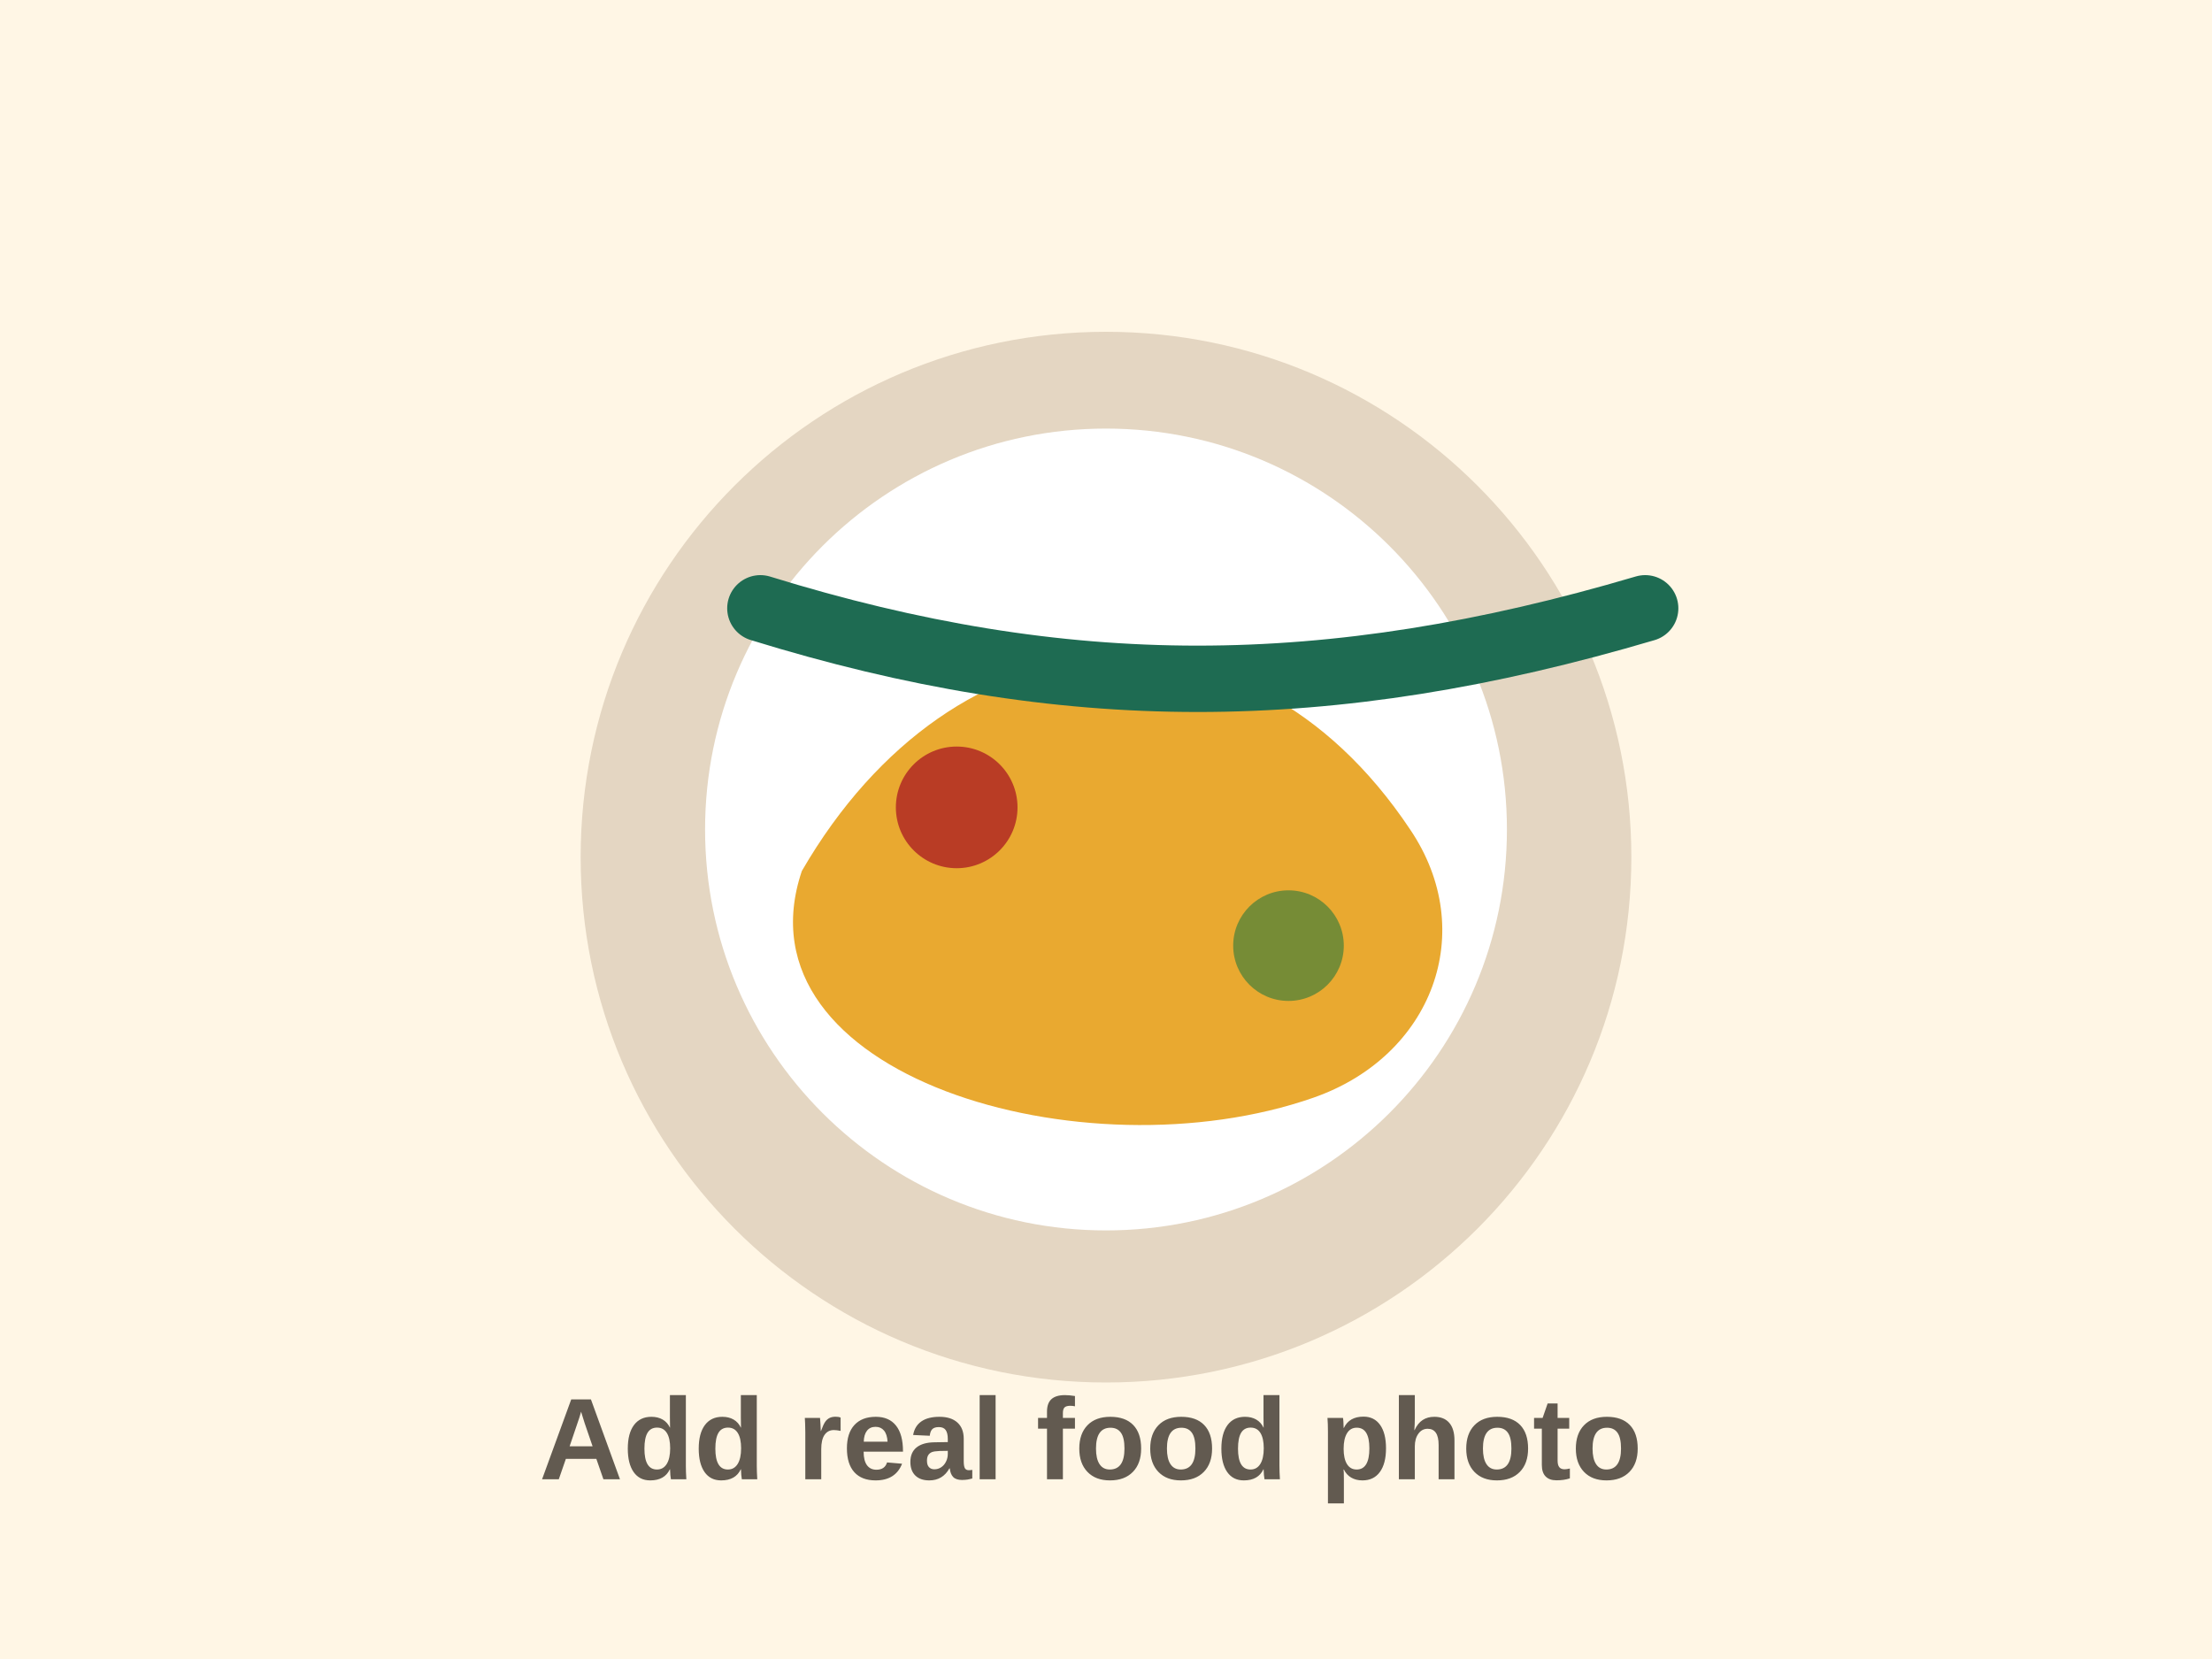
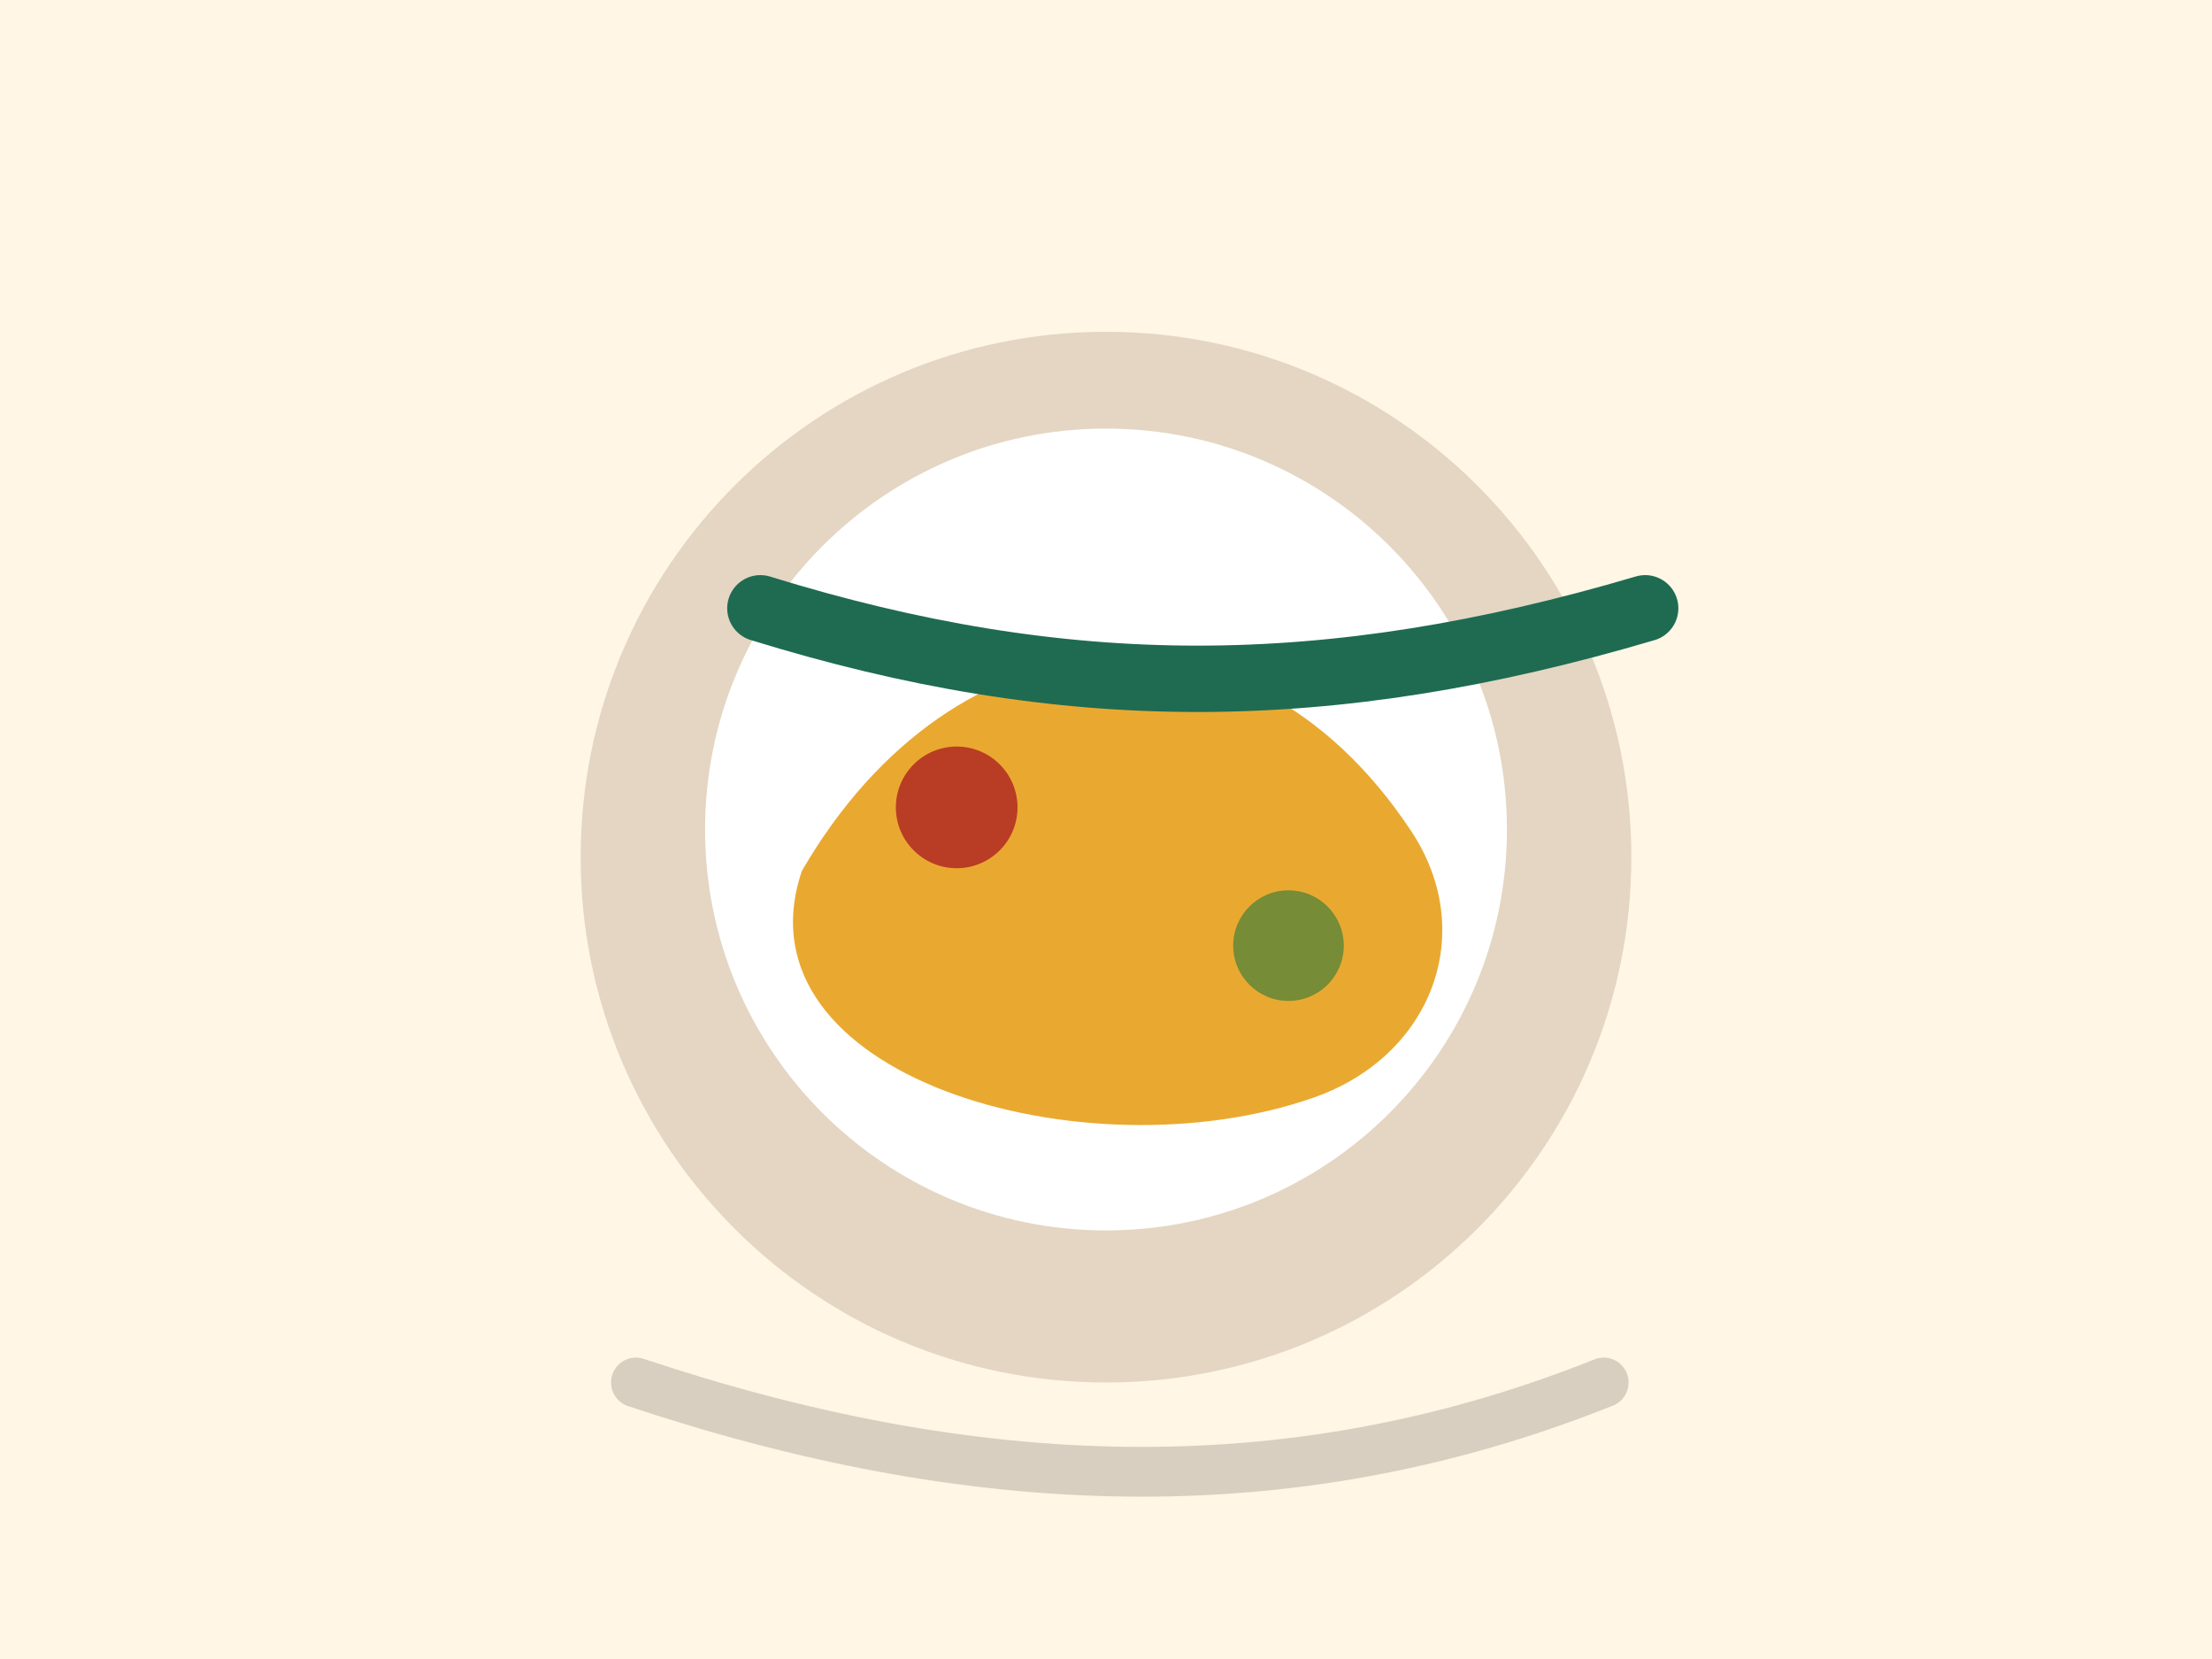
- <svg xmlns="http://www.w3.org/2000/svg" viewBox="0 0 800 600" role="img" aria-label="Thai food photo placeholder">
+ <svg xmlns="http://www.w3.org/2000/svg" viewBox="0 0 800 600" role="img" aria-label="Thai food illustration">
  <rect width="800" height="600" fill="#fff6e5" />
  <circle cx="400" cy="310" r="190" fill="#e4d6c2" />
  <circle cx="400" cy="300" r="145" fill="#ffffff" />
  <path d="M290 315c55-95 160-105 220-15 25 37 8 82-35 97-83 29-210-8-185-82z" fill="#e9a930" />
  <path d="M275 220c110 34 205 34 320 0" fill="none" stroke="#1e6b52" stroke-width="24" stroke-linecap="round" />
  <circle cx="346" cy="292" r="22" fill="#b93c25" />
  <circle cx="466" cy="342" r="20" fill="#768c36" />
-   <text x="195" y="535" font-family="Arial, sans-serif" font-size="42" font-weight="700" fill="#625a50">Add real food photo</text>
+   <path d="M230 500c120 40 235 46 350 0" fill="none" stroke="#625a50" stroke-width="18" stroke-linecap="round" opacity=".25" />
</svg>
